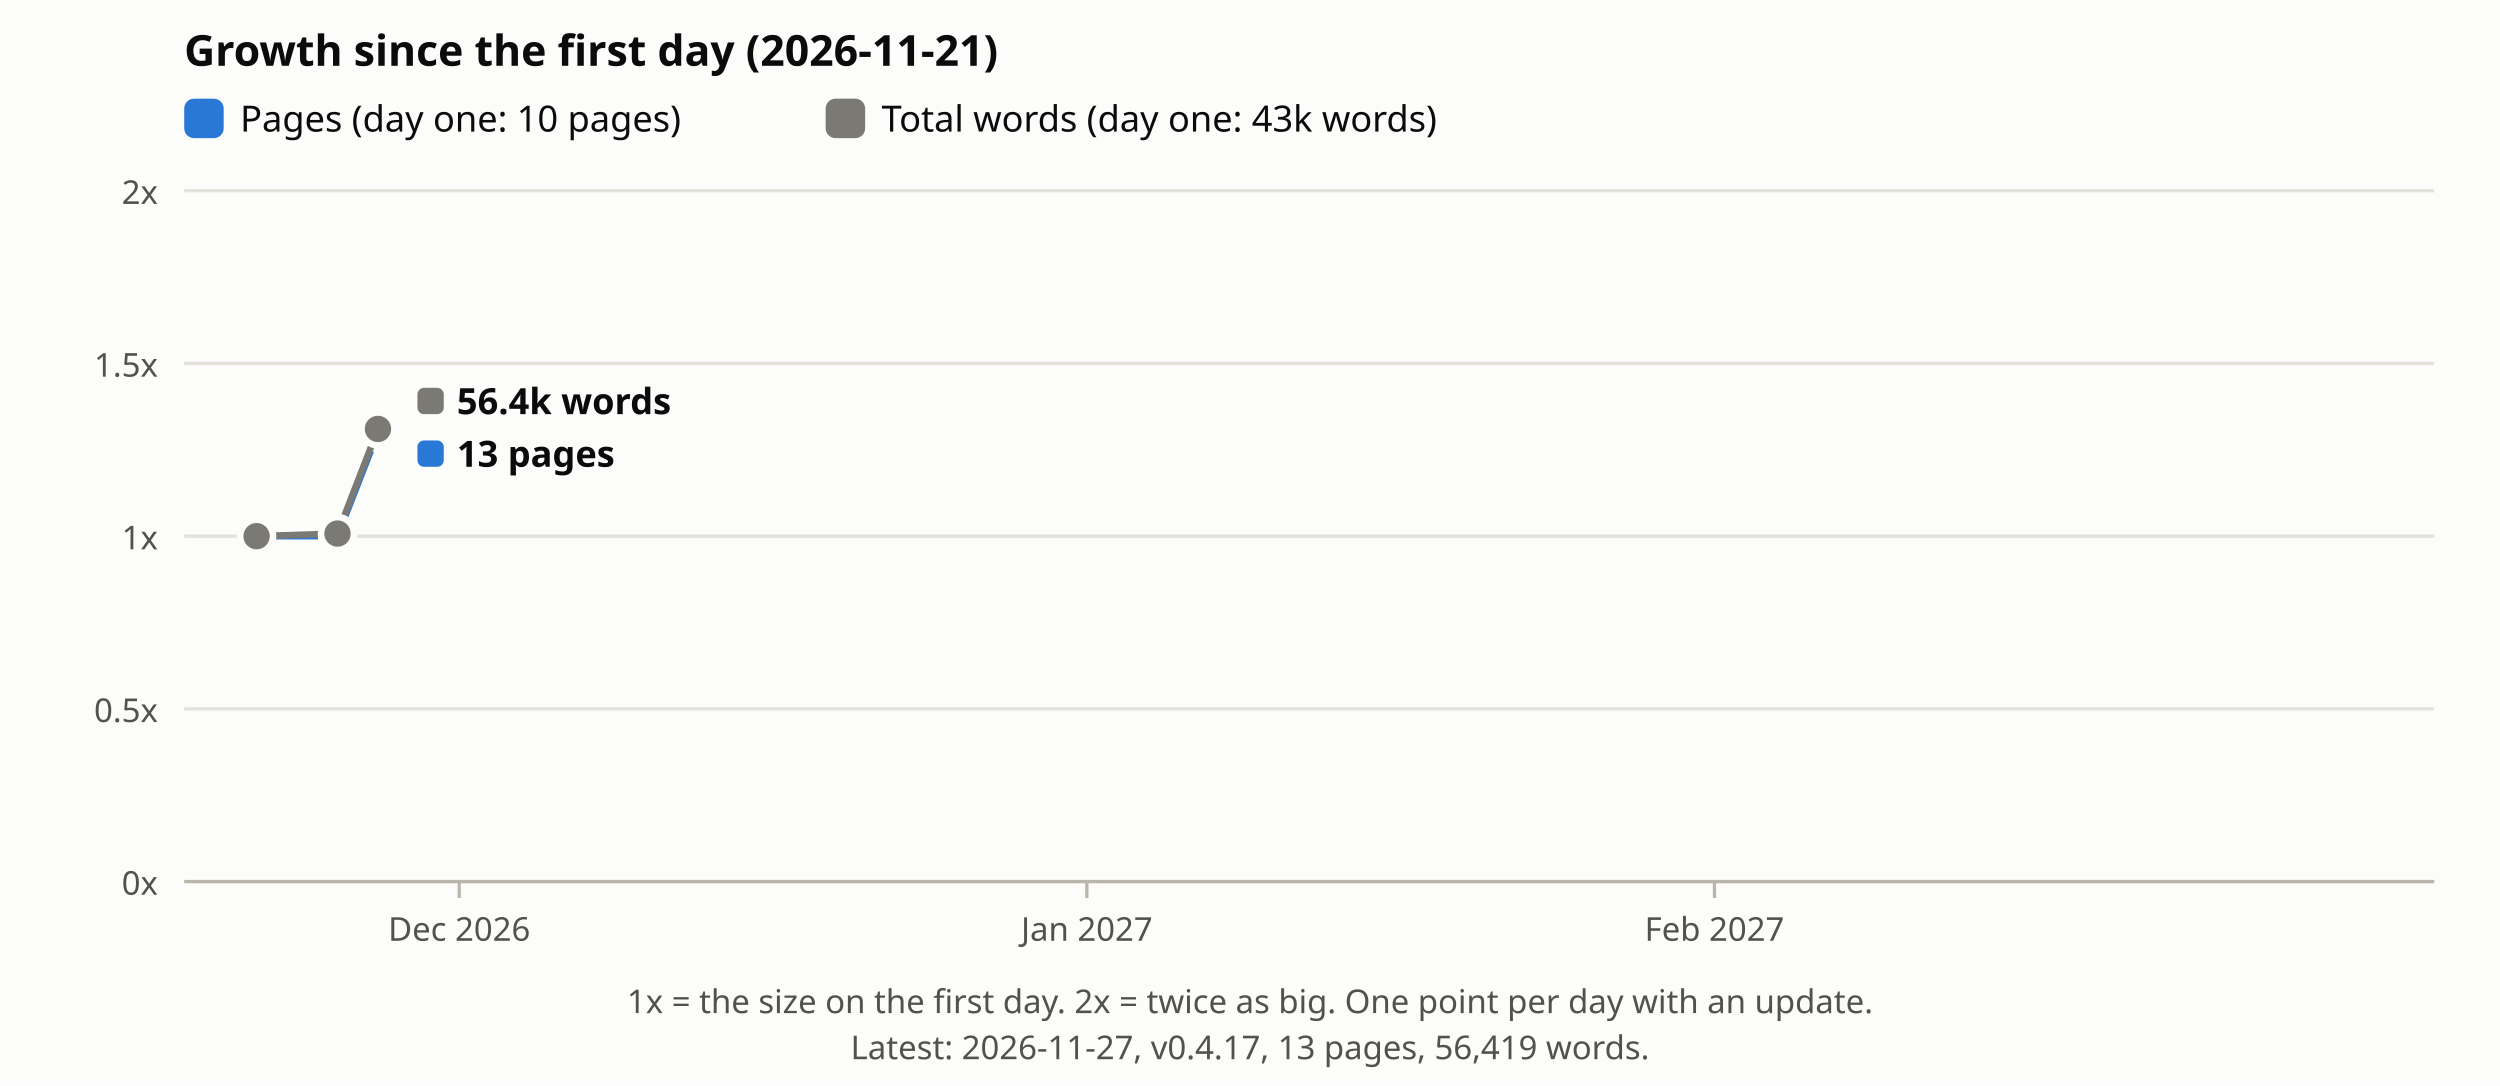
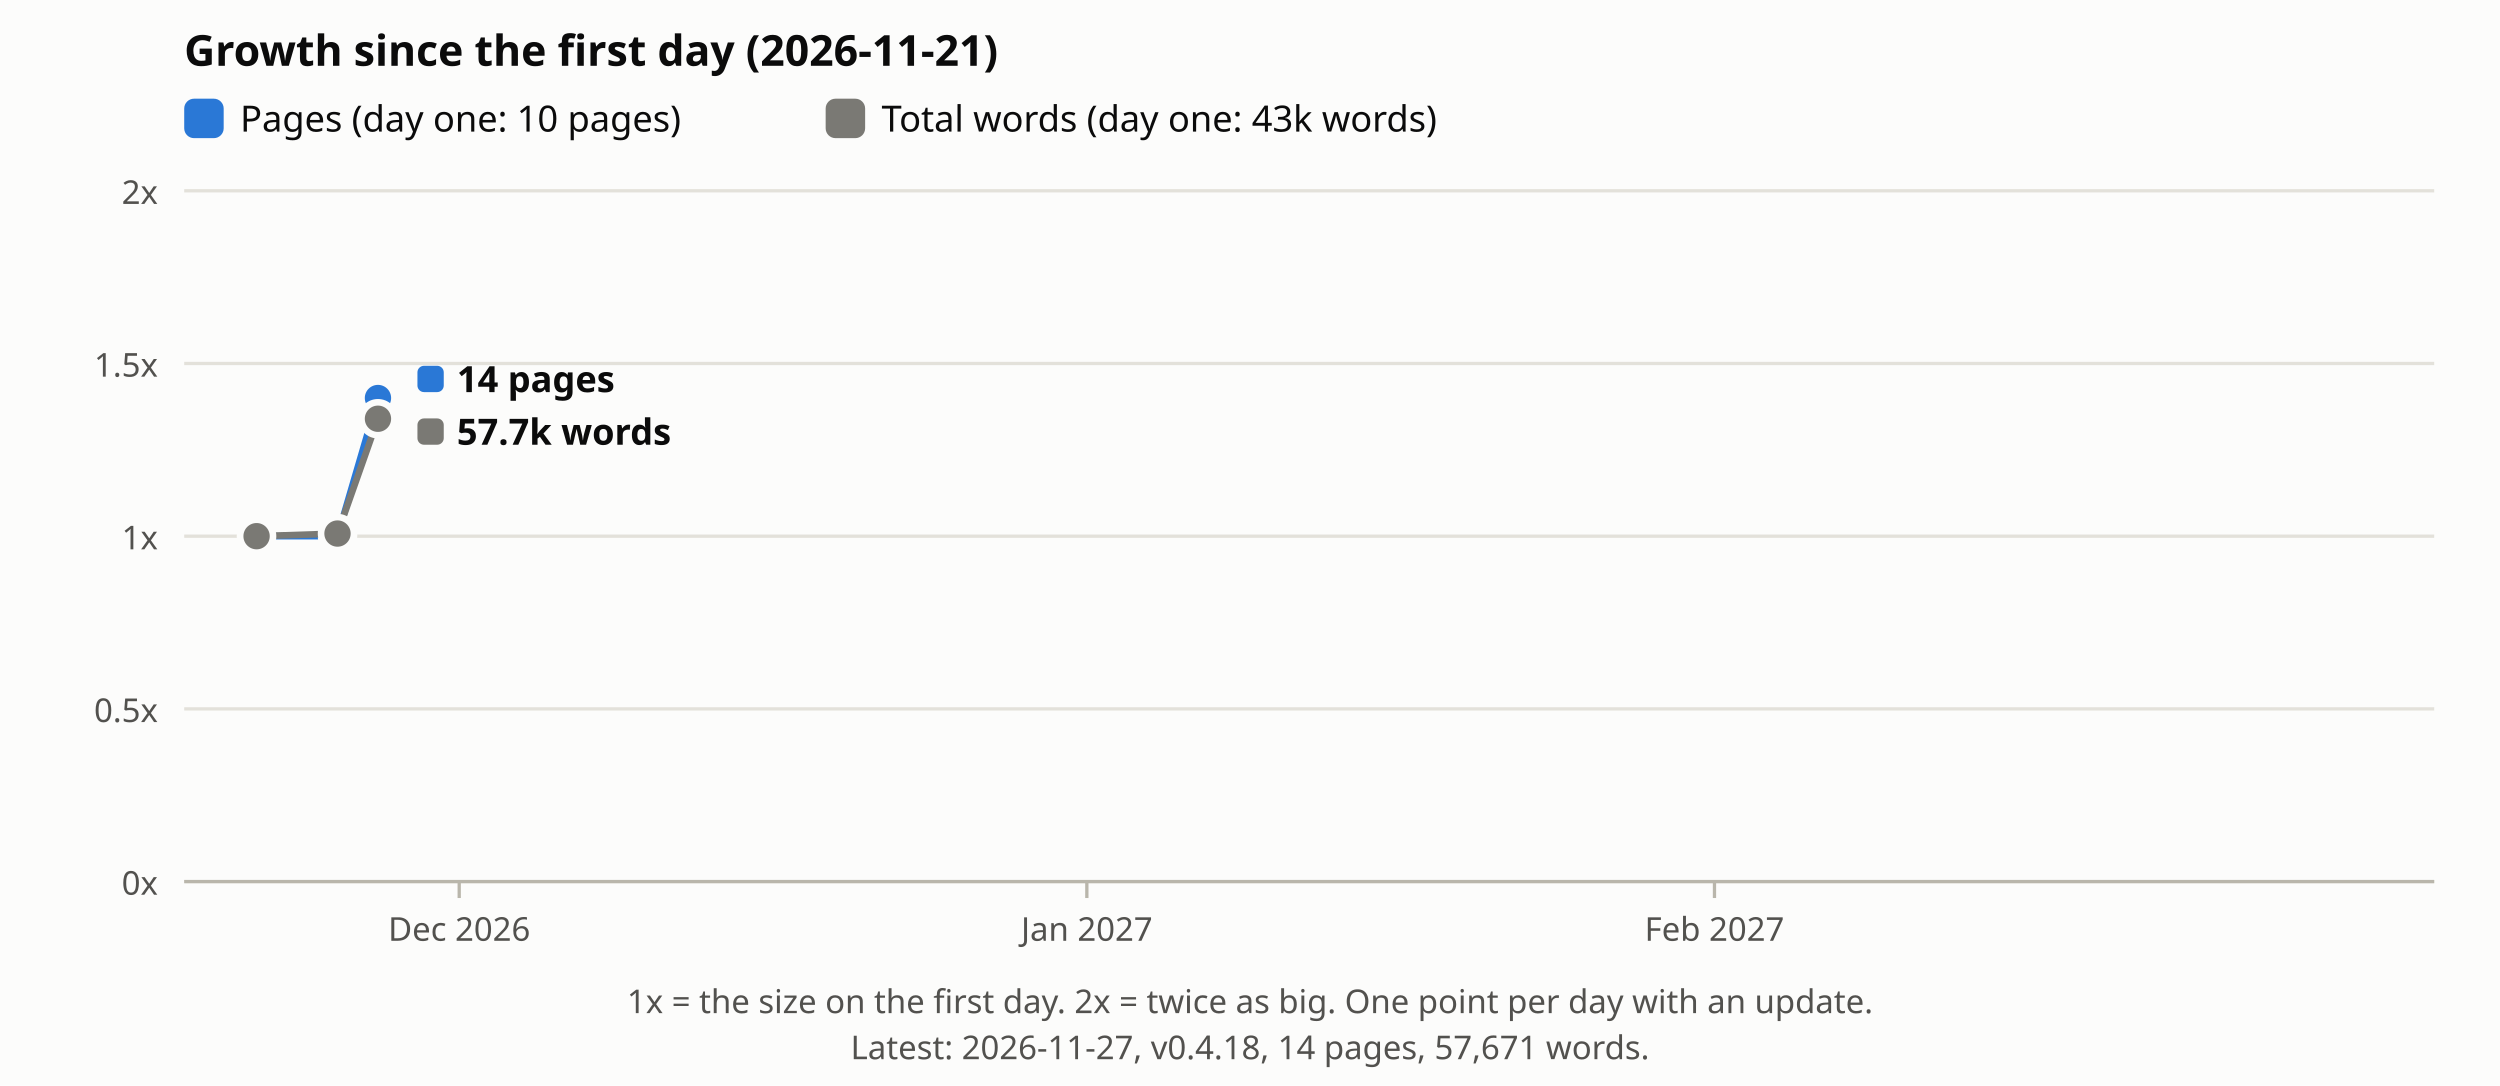
<svg xmlns="http://www.w3.org/2000/svg" viewBox="0 0 760 330" font-family="sans-serif" role="img" aria-label="Growth of pages and total words on the site since the first day">
  <rect width="760" height="330" fill="#fcfcfb" />
  <text x="56" y="20" font-size="13" font-weight="700" fill="#0b0b0b">Growth since the first day (2026-11-21)</text>
  <rect x="56" y="30" width="12" height="12" rx="3" fill="#2a78d6" />
  <text x="73" y="40" font-size="11" fill="#0b0b0b">Pages (day one: 10 pages)</text>
  <rect x="251.0" y="30" width="12" height="12" rx="3" fill="#7a7974" />
  <text x="268.0" y="40" font-size="11" fill="#0b0b0b">Total words (day one: 43k words)</text>
  <line x1="56" x2="740" y1="268.0" y2="268.0" stroke="#e3e1da" />
  <text x="48" y="272.0" font-size="10" fill="#52514e" text-anchor="end">0x</text>
  <line x1="56" x2="740" y1="215.5" y2="215.5" stroke="#e3e1da" />
  <text x="48" y="219.5" font-size="10" fill="#52514e" text-anchor="end">0.5x</text>
  <line x1="56" x2="740" y1="163.0" y2="163.0" stroke="#e3e1da" />
  <text x="48" y="167.0" font-size="10" fill="#52514e" text-anchor="end">1x</text>
  <line x1="56" x2="740" y1="110.5" y2="110.5" stroke="#e3e1da" />
  <text x="48" y="114.5" font-size="10" fill="#52514e" text-anchor="end">1.5x</text>
  <line x1="56" x2="740" y1="58.0" y2="58.0" stroke="#e3e1da" />
  <text x="48" y="62.0" font-size="10" fill="#52514e" text-anchor="end">2x</text>
-   <polyline fill="none" stroke="#2a78d6" stroke-width="2" points="78.0,163.0 102.6,163.0 114.9,131.5" />
+   <polyline fill="none" stroke="#2a78d6" stroke-width="2" points="78.0,163.0 102.6,163.0 114.9,121.0" />
  <circle cx="78.0" cy="163.0" r="5" fill="#2a78d6" stroke="#fcfcfb" stroke-width="2" />
  <circle cx="102.6" cy="163.0" r="5" fill="#2a78d6" stroke="#fcfcfb" stroke-width="2" />
-   <circle cx="114.9" cy="131.5" r="5" fill="#2a78d6" stroke="#fcfcfb" stroke-width="2" />
-   <polyline fill="none" stroke="#7a7974" stroke-width="2" points="78.0,163.0 102.6,162.2 114.9,130.4" />
+   <circle cx="114.9" cy="121.0" r="5" fill="#2a78d6" stroke="#fcfcfb" stroke-width="2" />
+   <polyline fill="none" stroke="#7a7974" stroke-width="2" points="78.0,163.0 102.6,162.2 114.9,127.3" />
  <circle cx="78.0" cy="163.0" r="5" fill="#7a7974" stroke="#fcfcfb" stroke-width="2" />
  <circle cx="102.6" cy="162.2" r="5" fill="#7a7974" stroke="#fcfcfb" stroke-width="2" />
-   <circle cx="114.9" cy="130.4" r="5" fill="#7a7974" stroke="#fcfcfb" stroke-width="2" />
-   <rect x="126.9" y="117.9" width="8" height="8" rx="2" fill="#7a7974" />
-   <text x="138.9" y="125.9" font-size="11" font-weight="700" fill="#0b0b0b">56.4k words</text>
-   <rect x="126.9" y="133.9" width="8" height="8" rx="2" fill="#2a78d6" />
-   <text x="138.9" y="141.9" font-size="11" font-weight="700" fill="#0b0b0b">13 pages</text>
+   <circle cx="114.9" cy="127.3" r="5" fill="#7a7974" stroke="#fcfcfb" stroke-width="2" />
+   <rect x="126.9" y="111.2" width="8" height="8" rx="2" fill="#2a78d6" />
+   <text x="138.9" y="119.2" font-size="11" font-weight="700" fill="#0b0b0b">14 pages</text>
+   <rect x="126.9" y="127.2" width="8" height="8" rx="2" fill="#7a7974" />
+   <text x="138.9" y="135.2" font-size="11" font-weight="700" fill="#0b0b0b">57.7k words</text>
  <line x1="56" x2="740" y1="268" y2="268" stroke="#b9b6ab" />
  <line x1="139.6" x2="139.6" y1="268" y2="273" stroke="#b9b6ab" />
  <text x="139.6" y="286" font-size="10" fill="#52514e" text-anchor="middle">Dec 2026</text>
  <line x1="330.4" x2="330.4" y1="268" y2="273" stroke="#b9b6ab" />
  <text x="330.4" y="286" font-size="10" fill="#52514e" text-anchor="middle">Jan 2027</text>
  <line x1="521.2" x2="521.2" y1="268" y2="273" stroke="#b9b6ab" />
  <text x="521.2" y="286" font-size="10" fill="#52514e" text-anchor="middle">Feb 2027</text>
  <text x="380.0" y="308" font-size="10" fill="#52514e" text-anchor="middle">1x = the size on the first day. 2x = twice as big. One point per day with an update.</text>
-   <text x="380.0" y="322" font-size="10" fill="#52514e" text-anchor="middle">Latest: 2026-11-27, v0.4.17, 13 pages, 56,419 words.</text>
+   <text x="380.0" y="322" font-size="10" fill="#52514e" text-anchor="middle">Latest: 2026-11-27, v0.4.18, 14 pages, 57,671 words.</text>
</svg>
